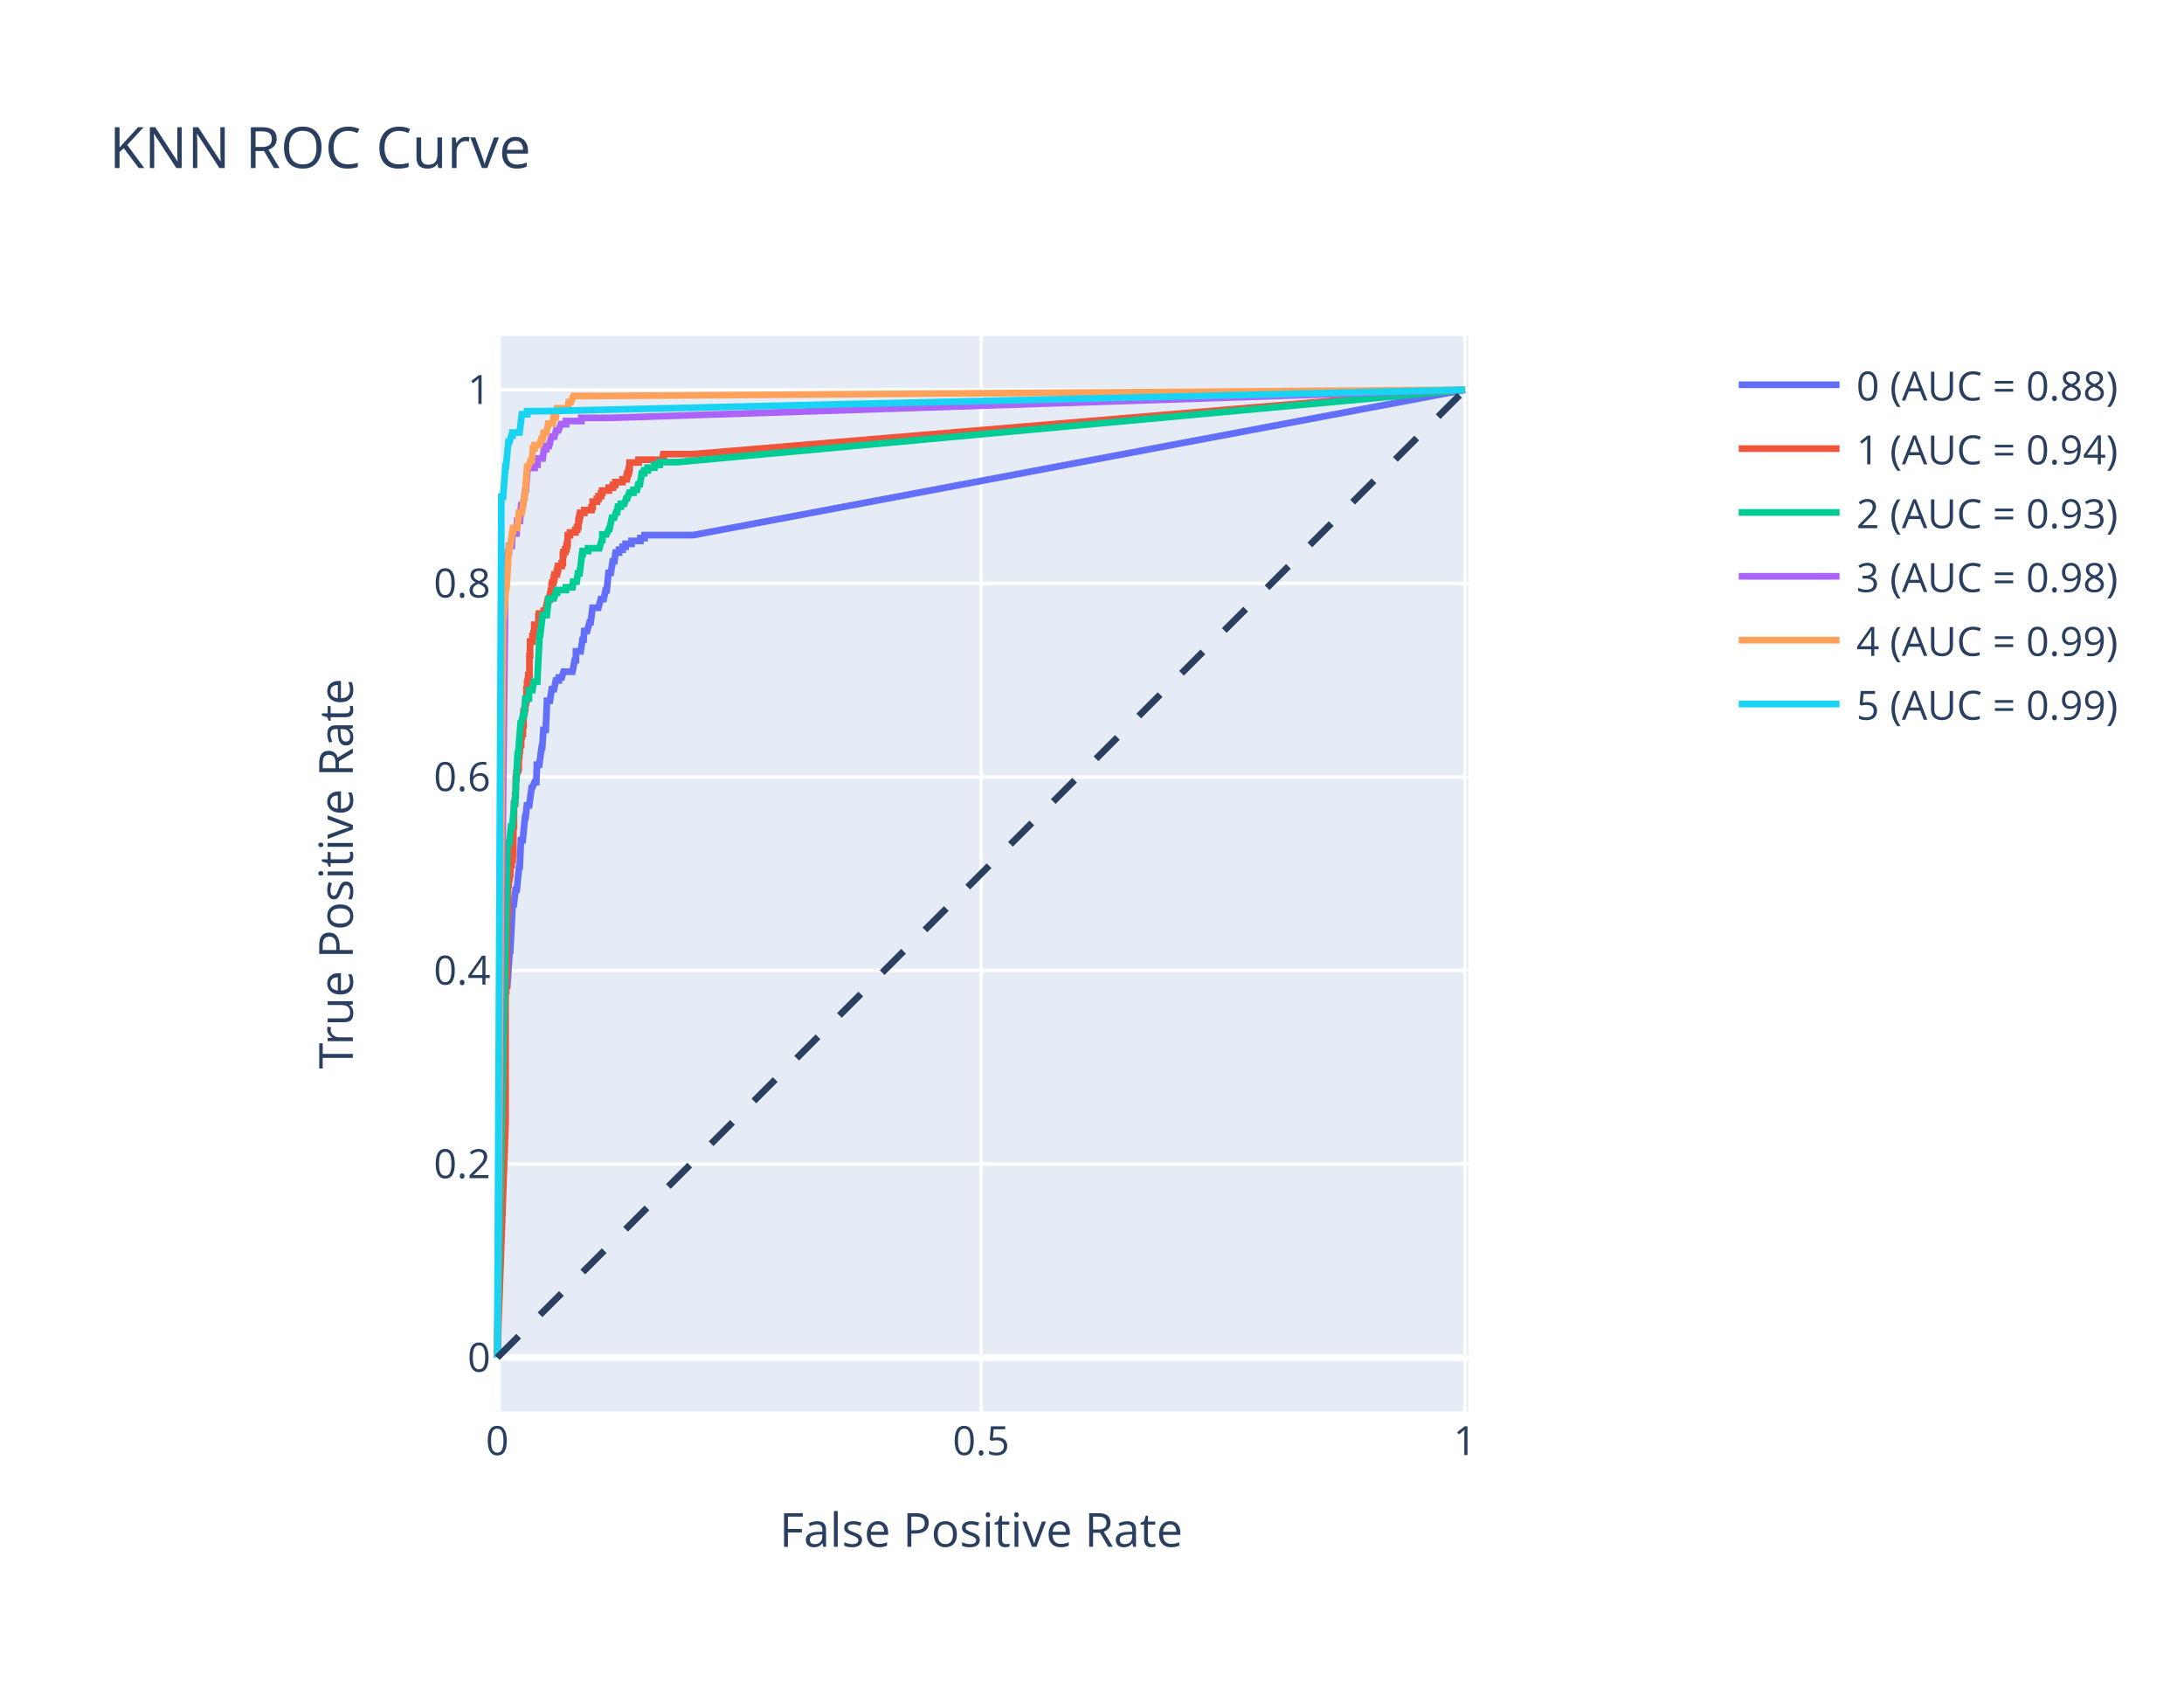
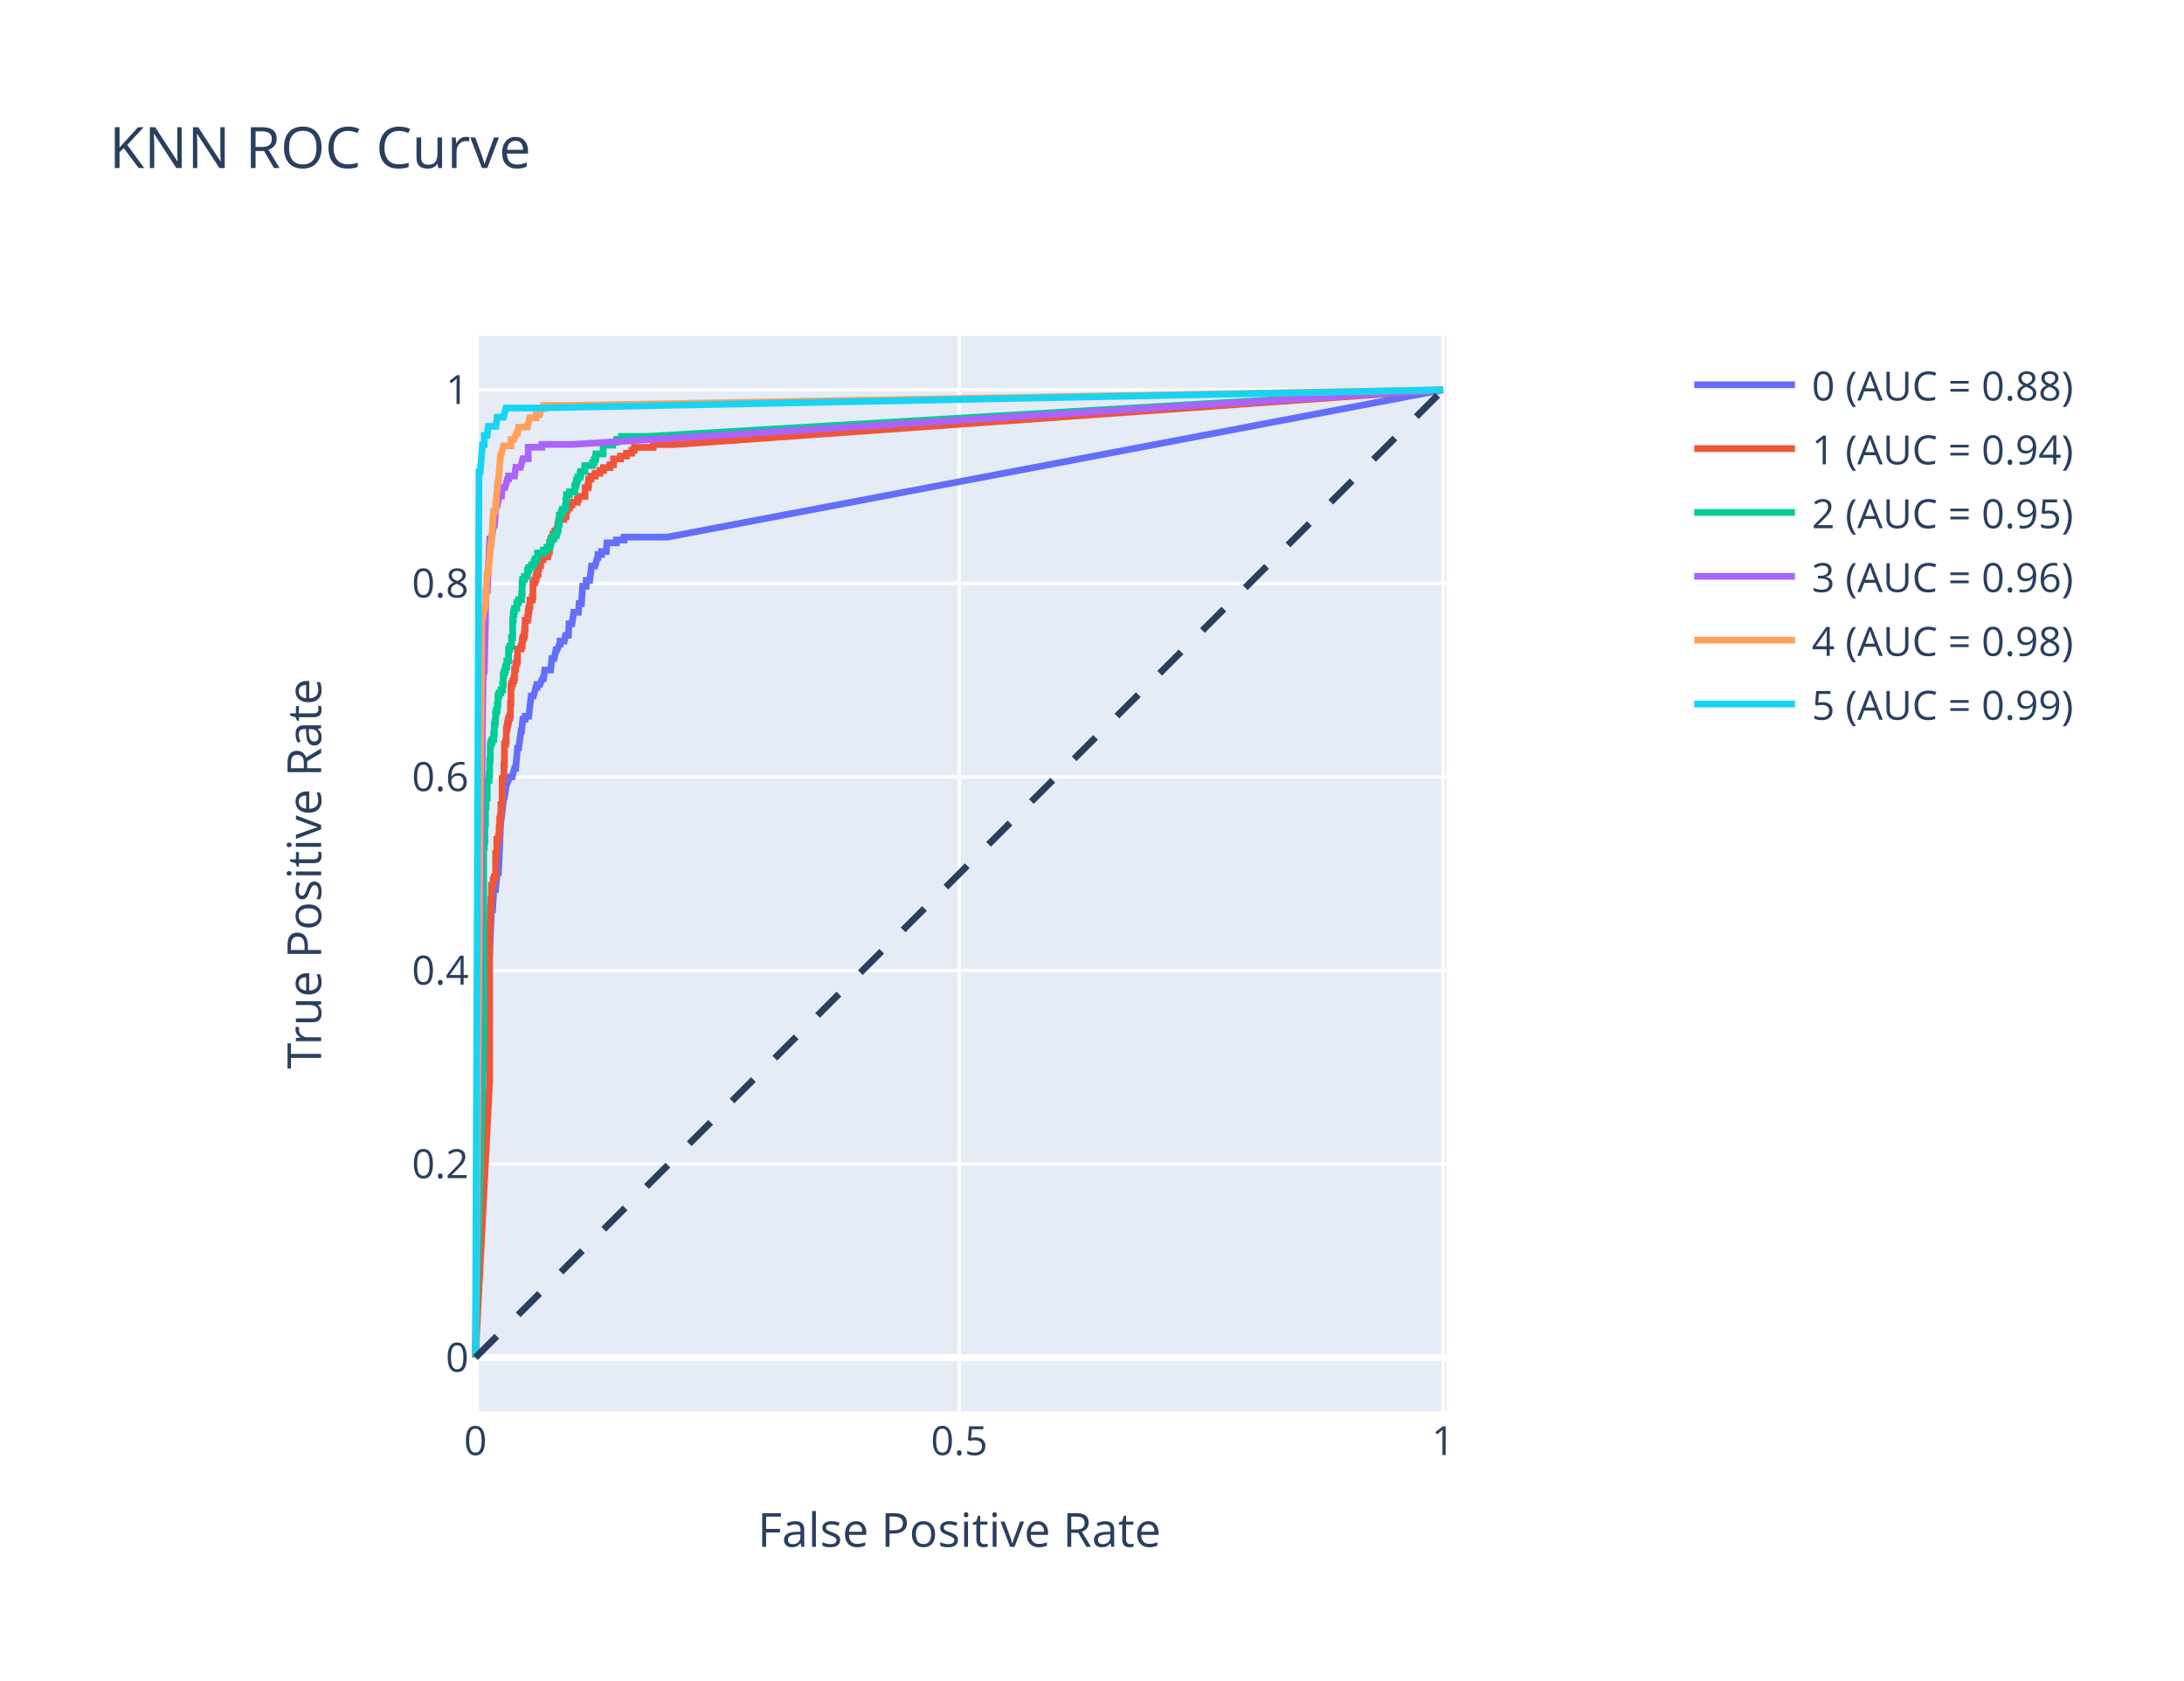
<svg xmlns="http://www.w3.org/2000/svg" class="main-svg" width="650" height="500" style="" viewBox="0 0 650 500">
  <rect x="0" y="0" width="650" height="500" style="fill: rgb(255, 255, 255); fill-opacity: 1;" />
-   <defs id="defs-bcb5f6">
+   <defs id="defs-961cb6">
    <g class="clips">
-       <clipPath id="clipbcb5f6xyplot" class="plotclip">
+       <clipPath id="clip961cb6xyplot" class="plotclip">
        <rect width="290" height="320" />
      </clipPath>
-       <clipPath class="axesclip" id="clipbcb5f6x">
-         <rect x="147" y="0" width="290" height="500" />
-       </clipPath>
-       <clipPath class="axesclip" id="clipbcb5f6y">
+       <clipPath class="axesclip" id="clip961cb6x">
+         <rect x="140.5" y="0" width="290" height="500" />
+       </clipPath>
+       <clipPath class="axesclip" id="clip961cb6y">
        <rect x="0" y="100" width="650" height="320" />
      </clipPath>
-       <clipPath class="axesclip" id="clipbcb5f6xy">
-         <rect x="147" y="100" width="290" height="320" />
+       <clipPath class="axesclip" id="clip961cb6xy">
+         <rect x="140.5" y="100" width="290" height="320" />
      </clipPath>
    </g>
    <g class="gradients" />
    <g class="patterns" />
  </defs>
  <g class="bglayer">
-     <rect class="bg" x="147" y="100" width="290" height="320" style="fill: rgb(229, 236, 246); fill-opacity: 1; stroke-width: 0;" />
+     <rect class="bg" x="140.5" y="100" width="290" height="320" style="fill: rgb(229, 236, 246); fill-opacity: 1; stroke-width: 0;" />
  </g>
  <g class="layer-below">
    <g class="imagelayer" />
    <g class="shapelayer" />
  </g>
  <g class="cartesianlayer">
    <g class="subplot xy">
      <g class="layer-subplot">
        <g class="shapelayer" />
        <g class="imagelayer" />
      </g>
      <g class="minor-gridlayer">
        <g class="x" />
        <g class="y" />
      </g>
      <g class="gridlayer">
        <g class="x">
-           <path class="xgrid crisp" transform="translate(292,0)" d="M0,100v320" style="stroke: rgb(255, 255, 255); stroke-opacity: 1; stroke-width: 1px;" />
-           <path class="xgrid crisp" transform="translate(436,0)" d="M0,100v320" style="stroke: rgb(255, 255, 255); stroke-opacity: 1; stroke-width: 1px;" />
+           <path class="xgrid crisp" transform="translate(285.5,0)" d="M0,100v320" style="stroke: rgb(255, 255, 255); stroke-opacity: 1; stroke-width: 1px;" />
+           <path class="xgrid crisp" transform="translate(429.5,0)" d="M0,100v320" style="stroke: rgb(255, 255, 255); stroke-opacity: 1; stroke-width: 1px;" />
        </g>
        <g class="y">
-           <path class="ygrid crisp" transform="translate(0,346.4)" d="M147,0h290" style="stroke: rgb(255, 255, 255); stroke-opacity: 1; stroke-width: 1px;" />
-           <path class="ygrid crisp" transform="translate(0,288.8)" d="M147,0h290" style="stroke: rgb(255, 255, 255); stroke-opacity: 1; stroke-width: 1px;" />
-           <path class="ygrid crisp" transform="translate(0,231.2)" d="M147,0h290" style="stroke: rgb(255, 255, 255); stroke-opacity: 1; stroke-width: 1px;" />
-           <path class="ygrid crisp" transform="translate(0,173.6)" d="M147,0h290" style="stroke: rgb(255, 255, 255); stroke-opacity: 1; stroke-width: 1px;" />
-           <path class="ygrid crisp" transform="translate(0,116)" d="M147,0h290" style="stroke: rgb(255, 255, 255); stroke-opacity: 1; stroke-width: 1px;" />
+           <path class="ygrid crisp" transform="translate(0,346.4)" d="M140.5,0h290" style="stroke: rgb(255, 255, 255); stroke-opacity: 1; stroke-width: 1px;" />
+           <path class="ygrid crisp" transform="translate(0,288.8)" d="M140.5,0h290" style="stroke: rgb(255, 255, 255); stroke-opacity: 1; stroke-width: 1px;" />
+           <path class="ygrid crisp" transform="translate(0,231.2)" d="M140.5,0h290" style="stroke: rgb(255, 255, 255); stroke-opacity: 1; stroke-width: 1px;" />
+           <path class="ygrid crisp" transform="translate(0,173.6)" d="M140.5,0h290" style="stroke: rgb(255, 255, 255); stroke-opacity: 1; stroke-width: 1px;" />
+           <path class="ygrid crisp" transform="translate(0,116)" d="M140.5,0h290" style="stroke: rgb(255, 255, 255); stroke-opacity: 1; stroke-width: 1px;" />
        </g>
      </g>
      <g class="zerolinelayer">
-         <path class="xzl zl crisp" transform="translate(148,0)" d="M0,100v320" style="stroke: rgb(255, 255, 255); stroke-opacity: 1; stroke-width: 2px;" />
-         <path class="yzl zl crisp" transform="translate(0,404)" d="M147,0h290" style="stroke: rgb(255, 255, 255); stroke-opacity: 1; stroke-width: 2px;" />
+         <path class="xzl zl crisp" transform="translate(141.5,0)" d="M0,100v320" style="stroke: rgb(255, 255, 255); stroke-opacity: 1; stroke-width: 2px;" />
+         <path class="yzl zl crisp" transform="translate(0,404)" d="M140.5,0h290" style="stroke: rgb(255, 255, 255); stroke-opacity: 1; stroke-width: 2px;" />
      </g>
      <path class="xlines-below" />
      <path class="ylines-below" />
      <g class="overlines-below" />
      <g class="xaxislayer-below" />
      <g class="yaxislayer-below" />
      <g class="overaxes-below" />
-       <g class="plot" transform="translate(147,100)" clip-path="url(#clipbcb5f6xyplot)">
+       <g class="plot" transform="translate(140.5,100)" clip-path="url(#clip961cb6xyplot)">
        <g class="scatterlayer mlayer">
-           <g class="trace scatter trace513301" style="stroke-miterlimit: 2; opacity: 1;">
-             <g class="fills" />
-             <g class="errorbars" />
-             <g class="lines">
-               <path class="js-line" d="M1,304L2.58,205.41L2.76,205.41L3.46,193.3L3.99,193.3L4.7,182.92L4.87,182.92L5.58,169.08L5.93,169.08L6.46,164.76L6.81,164.76L7.51,157.84L7.69,157.84L8.04,150.05L8.57,150.05L9.27,143.14L9.45,143.14L9.8,139.68L10.51,139.68L11.21,134.49L11.39,134.49L12.09,132.76L12.62,132.76L12.79,127.57L13.5,127.57L14.2,122.38L14.38,122.38L14.73,117.19L15.44,117.19L15.79,108.54L16.67,108.54L17.2,105.08L17.9,105.08L18.43,102.49L19.31,102.49L19.31,101.62L20.19,101.62L20.72,99.89L23.36,99.89L24.06,96.43L24.41,96.43L24.41,93.84L25.82,93.84L26.35,90.38L26.7,90.38L26.88,87.78L27.76,87.78L28.46,85.19L28.81,85.19L29.34,80.86L31.1,80.86L31.81,78.27L32.69,78.27L33.22,75.68L33.57,75.68L34.1,70.49L34.8,70.49L35.33,67.03L35.86,67.03L36.21,64.43L37.26,64.43L37.26,63.57L38.32,63.57L38.32,62.7L39.2,62.7L39.2,61.84L40.96,61.84L40.96,60.97L43.6,60.97L43.6,60.11L44.83,60.11L44.83,59.24L59.27,59.24L289,16" style="vector-effect: none; fill: none; stroke: rgb(99, 110, 250); stroke-opacity: 1; stroke-width: 2px; opacity: 1;" />
-             </g>
-             <g class="points" />
-             <g class="text" />
-           </g>
-           <g class="trace scatter trace9705b7" style="stroke-miterlimit: 2; opacity: 1;">
-             <g class="fills" />
-             <g class="errorbars" />
-             <g class="lines">
-               <path class="js-line" d="M1,304L3.48,234.08L3.48,194.96L3.66,194.96L3.66,189.97L3.84,189.97L3.84,176.65L4.02,176.65L4.02,171.65L4.19,171.65L4.19,163.33L4.37,163.33L4.37,161.66L4.55,161.66L4.55,160.83L4.73,160.83L4.73,160L4.9,160L4.9,157.5L5.26,157.5L5.26,155.84L5.61,155.84L5.61,154.17L5.79,154.17L5.79,145.85L5.97,145.85L5.97,139.19L6.32,139.19L6.32,136.69L6.5,136.69L6.5,131.7L6.68,131.7L6.68,130.03L6.86,130.03L6.86,129.2L7.21,129.2L7.21,128.37L7.39,128.37L7.39,125.04L7.57,125.04L7.57,123.38L7.74,123.38L7.74,121.71L8.1,121.71L8.1,119.21L8.28,119.21L8.28,118.38L8.63,118.38L8.63,115.88L8.81,115.88L8.81,111.72L9.16,111.72L9.16,110.89L9.34,110.89L9.34,109.23L9.52,109.23L9.52,108.39L9.7,108.39L9.7,105.06L9.87,105.06L9.87,103.4L10.05,103.4L10.05,102.57L10.23,102.57L10.23,100.9L10.58,100.9L10.58,95.08L10.76,95.08L10.76,90.91L11.47,90.91L11.47,89.25L11.82,89.25L11.82,88.42L12,88.42L12,85.92L13.24,85.92L13.24,83.42L13.42,83.42L13.42,82.59L14.84,82.59L14.84,81.76L15.55,81.76L15.55,80.92L15.73,80.92L15.73,80.09L15.91,80.09L15.91,79.26L16.08,79.26L16.08,78.43L16.62,78.43L16.62,77.6L16.79,77.6L16.79,76.76L16.97,76.76L16.97,75.93L17.15,75.93L17.15,74.27L17.33,74.27L17.33,73.43L17.68,73.43L17.68,72.6L17.86,72.6L17.86,71.77L18.04,71.77L18.04,70.94L18.74,70.94L18.74,70.1L18.92,70.1L18.92,69.27L19.1,69.27L19.1,68.44L20.16,68.44L20.16,67.61L20.52,67.61L20.52,65.11L20.7,65.11L20.7,64.28L21.23,64.28L21.23,63.45L21.58,63.45L21.58,62.61L21.76,62.61L21.76,61.78L21.94,61.78L21.94,59.28L22.65,59.28L22.65,58.45L24.25,58.45L24.25,57.62L24.78,57.62L24.78,56.79L25.13,56.79L25.13,55.12L25.31,55.12L25.31,54.29L25.49,54.29L25.49,53.46L25.67,53.46L25.67,52.62L26.91,52.62L26.91,51.79L29.04,51.79L29.04,50.96L29.39,50.96L29.39,49.29L30.63,49.29L30.63,48.46L31.17,48.46L31.17,47.63L31.88,47.63L31.88,46.8L32.23,46.8L32.23,45.97L34.18,45.97L34.18,45.13L35.43,45.13L35.43,44.3L36.13,44.3L36.13,43.47L38.26,43.47L38.26,42.64L39.51,42.64L39.51,41.8L39.68,41.8L39.68,40.97L40.04,40.97L40.04,40.14L40.22,40.14L40.22,39.31L40.39,39.31L40.39,37.64L43.06,37.64L43.06,36.81L50.33,36.81L50.33,35.98L50.51,35.98L50.51,35.14L59.38,35.14L289,16" style="vector-effect: none; fill: none; stroke: rgb(239, 85, 59); stroke-opacity: 1; stroke-width: 2px; opacity: 1;" />
-             </g>
-             <g class="points" />
-             <g class="text" />
-           </g>
-           <g class="trace scatter trace71ab44" style="stroke-miterlimit: 2; opacity: 1;">
-             <g class="fills" />
-             <g class="errorbars" />
-             <g class="lines">
-               <path class="js-line" d="M1,304L4.02,150.9L4.55,150.9L5.09,145.93L5.44,145.93L6.15,138.48L6.33,138.48L7.04,124.41L7.22,124.41L7.93,115.31L8.11,115.31L8.64,112.83L9,112.83L9.35,107.86L10.42,107.86L10.42,105.38L11.48,105.38L11.84,102.9L12.9,102.9L13.61,88.83L13.79,88.83L14.5,83.03L15.75,83.03L16.28,78.07L17.88,78.07L18.41,76.41L18.77,76.41L18.77,75.59L21.43,75.59L21.43,74.76L23.39,74.76L23.56,73.1L24.63,73.1L24.99,70.62L25.52,70.62L26.23,64.83L26.41,64.83L26.41,64L28.01,64L28.01,63.17L31.38,63.17L32.09,60.69L32.27,60.69L32.27,59.03L33.51,59.03L34.22,57.38L34.4,57.38L35.11,54.07L35.82,54.07L36.36,52.41L36.71,52.41L36.89,50.76L37.78,50.76L37.78,49.93L38.84,49.93L39.38,48.28L39.73,48.28L40.26,46.62L41.51,46.62L41.51,45.79L42.57,45.79L42.93,44.14L43.46,44.14L44,40.83L44.71,40.83L44.71,40L45.77,40L45.77,39.17L47.02,39.17L47.73,39.17L47.73,38.34L49.33,38.34L49.33,37.52L54.66,37.52L289,16" style="vector-effect: none; fill: none; stroke: rgb(0, 204, 150); stroke-opacity: 1; stroke-width: 2px; opacity: 1;" />
-             </g>
-             <g class="points" />
-             <g class="text" />
-           </g>
-           <g class="trace scatter tracea5829f" style="stroke-miterlimit: 2; opacity: 1;">
-             <g class="fills" />
-             <g class="errorbars" />
-             <g class="lines">
-               <path class="js-line" d="M1,304L3.43,68.95L3.6,68.95L4.12,64.31L4.47,64.31L4.47,62.45L5.34,62.45L5.51,58.74L6.73,58.74L6.9,55.02L7.77,55.02L8.12,50.37L8.64,50.37L9.33,45.73L9.51,45.73L10.03,39.23L12.11,39.23L12.11,38.3L12.98,38.3L12.98,36.44L14.54,36.44L14.89,33.65L15.58,33.65L15.58,32.72L16.45,32.72L17.14,29.94L18.01,29.94L18.53,28.08L19.23,28.08L19.92,26.22L21.48,26.22L21.48,25.29L26,25.29L26,24.36L34.33,24.36L289,16" style="vector-effect: none; fill: none; stroke: rgb(171, 99, 250); stroke-opacity: 1; stroke-width: 2px; opacity: 1;" />
-             </g>
-             <g class="points" />
-             <g class="text" />
-           </g>
-           <g class="trace scatter tracee13bd3" style="stroke-miterlimit: 2; opacity: 1;">
-             <g class="fills" />
-             <g class="errorbars" />
-             <g class="lines">
-               <path class="js-line" d="M1,304L2.74,83.66L2.92,83.66L3.61,74.51L3.79,74.51L4.48,62.63L4.83,62.63L5.53,58.06L5.7,58.06L5.7,57.14L6.92,57.14L7.44,52.57L8.31,52.57L9.01,48L9.18,48L9.88,38.86L10.23,38.86L10.93,37.03L11.27,37.03L11.62,33.37L12.14,33.37L12.14,32.46L13.54,32.46L14.06,30.63L14.23,30.63L14.58,30.63L14.76,28.8L15.63,28.8L16.15,26.06L17.54,26.06L17.72,24.23L18.41,24.23L18.76,21.49L22.07,21.49L22.24,19.66L22.94,19.66L23.64,17.83L32.69,17.83L289,16" style="vector-effect: none; fill: none; stroke: rgb(255, 161, 90); stroke-opacity: 1; stroke-width: 2px; opacity: 1;" />
-             </g>
-             <g class="points" />
-             <g class="text" />
-           </g>
-           <g class="trace scatter tracea4716f" style="stroke-miterlimit: 2; opacity: 1;">
-             <g class="fills" />
-             <g class="errorbars" />
-             <g class="lines">
-               <path class="js-line" d="M1,304L2.22,47.8L2.74,47.8L3.44,38.71L3.62,38.71L4.31,31.44L4.66,31.44L5.18,29.63L5.53,29.63L5.53,28.72L7.62,28.72L8.32,23.27L9.89,23.27L9.89,22.36L14.25,22.36L289,16" style="vector-effect: none; fill: none; stroke: rgb(25, 211, 243); stroke-opacity: 1; stroke-width: 2px; opacity: 1;" />
+           <g class="trace scatter trace52eb10" style="stroke-miterlimit: 2; opacity: 1;">
+             <g class="fills" />
+             <g class="errorbars" />
+             <g class="lines">
+               <path class="js-line" d="M1,304L3.29,215.45L3.47,215.45L4.17,196.54L4.35,196.54L5.05,183.64L5.23,183.64L5.76,170.75L6.11,170.75L6.46,164.73L6.99,164.73L7.52,159.57L7.87,159.57L8.58,143.24L8.76,143.24L9.46,137.22L9.64,137.22L10.34,132.92L10.52,132.92L11.22,131.2L11.93,131.2L12.63,128.62L12.99,128.62L13.51,122.6L13.87,122.6L14.57,117.44L14.75,117.44L15.1,114.01L15.81,114.01L15.81,113.15L16.86,113.15L17.57,107.13L18.27,107.13L18.98,104.55L19.33,104.55L19.33,103.69L20.21,103.69L20.92,101.97L21.27,101.97L21.62,99.39L23.38,99.39L23.74,95.95L24.44,95.95L24.97,93.37L25.32,93.37L26.03,91.65L26.2,91.65L26.2,90.79L27.44,90.79L27.79,89.07L28.67,89.07L28.85,85.64L29.73,85.64L30.26,82.2L31.67,82.2L31.84,79.62L32.55,79.62L32.9,74.46L33.96,74.46L33.96,72.74L35.02,72.74L35.55,68.44L36.6,68.44L37.31,65.86L37.48,65.86L37.48,65L38.54,65L38.54,64.14L39.95,64.14L40.13,61.56L42.95,61.56L42.95,60.7L45.24,60.7L45.24,59.84L55.29,59.84L58.11,59.84L289,16" style="vector-effect: non-scaling-stroke; fill: none; stroke: rgb(99, 110, 250); stroke-opacity: 1; stroke-width: 2px; opacity: 1;" />
+             </g>
+             <g class="points" />
+             <g class="text" />
+           </g>
+           <g class="trace scatter trace8940e8" style="stroke-miterlimit: 2; opacity: 1;">
+             <g class="fills" />
+             <g class="errorbars" />
+             <g class="lines">
+               <path class="js-line" d="M1,304L5.23,221.71L5.23,174.57L5.41,174.57L5.41,170.29L5.59,170.29L5.59,167.71L5.76,167.71L5.76,163.43L6.29,163.43L6.29,161.71L6.64,161.71L6.64,160.86L7,160.86L7,154L7.35,154L7.35,149.71L7.88,149.71L7.88,148.86L8.05,148.86L8.05,146.29L8.23,146.29L8.23,143.71L8.41,143.71L8.41,142.86L8.58,142.86L8.58,139.43L8.94,139.43L8.94,131.71L9.47,131.71L9.47,127.43L9.64,127.43L9.64,121.43L9.99,121.43L9.99,120.57L10.17,120.57L10.17,117.14L10.35,117.14L10.35,116.29L10.52,116.29L10.52,115.43L10.7,115.43L10.7,114.57L10.88,114.57L10.88,113.71L11.23,113.71L11.23,112.86L11.41,112.86L11.41,109.43L11.58,109.43L11.58,104.29L11.76,104.29L11.76,103.43L12.11,103.43L12.11,102.57L12.46,102.57L12.46,101.71L12.64,101.71L12.64,99.14L12.99,99.14L12.99,97.43L13.35,97.43L13.35,96.57L13.52,96.57L13.52,93.14L14.58,93.14L14.58,92.29L14.93,92.29L14.93,90.57L15.11,90.57L15.11,89.71L15.46,89.71L15.46,88.86L15.64,88.86L15.64,87.14L15.81,87.14L15.81,84.57L16.52,84.57L16.52,83.71L16.7,83.71L16.7,82L16.87,82L16.87,81.14L17.05,81.14L17.05,80.29L17.23,80.29L17.23,78.57L17.93,78.57L17.93,77.71L18.11,77.71L18.11,73.43L18.64,73.43L18.64,72.57L18.99,72.57L18.99,71.71L19.17,71.71L19.17,70.86L19.69,70.86L19.69,69.14L19.87,69.14L19.87,68.29L20.4,68.29L20.4,66.57L21.11,66.57L21.11,65.71L22.52,65.71L22.52,64.86L22.69,64.86L22.69,64L23.05,64L23.05,61.43L23.4,61.43L23.4,60.57L23.93,60.57L23.93,59.71L24.1,59.71L24.1,58.86L24.63,58.86L24.63,58L25.34,58L25.34,57.14L25.51,57.14L25.51,56.29L25.69,56.29L25.69,55.43L25.87,55.43L25.87,54.57L27.28,54.57L27.28,53.71L27.98,53.71L27.98,52L28.34,52L28.34,51.14L29.04,51.14L29.04,50.29L29.75,50.29L29.75,49.43L31.33,49.43L31.33,48.57L31.69,48.57L31.69,47.71L33.63,47.71L33.63,45.14L34.51,45.14L34.51,44.29L34.69,44.29L34.69,42.57L35.39,42.57L35.39,41.71L36.63,41.71L36.63,40.86L38.04,40.86L38.04,40L39.09,40L39.09,39.14L41.03,39.14L41.03,38.29L42.09,38.29L42.09,36.57L44.21,36.57L44.21,35.71L45.97,35.71L45.97,34.86L47.56,34.86L47.56,34L48.27,34L48.27,33.14L53.91,33.14L53.91,32.29L60.26,32.29L289,16" style="vector-effect: non-scaling-stroke; fill: none; stroke: rgb(239, 85, 59); stroke-opacity: 1; stroke-width: 2px; opacity: 1;" />
+             </g>
+             <g class="points" />
+             <g class="text" />
+           </g>
+           <g class="trace scatter tracef92da9" style="stroke-miterlimit: 2; opacity: 1;">
+             <g class="fills" />
+             <g class="errorbars" />
+             <g class="lines">
+               <path class="js-line" d="M1,304L3.46,209.45L3.46,152.19L3.64,152.19L3.64,150.46L3.81,150.46L3.81,145.25L3.99,145.25L3.99,140.05L4.17,140.05L4.17,137.45L4.52,137.45L4.52,132.24L5.05,132.24L5.05,130.51L5.22,130.51L5.22,126.17L5.4,126.17L5.4,121.83L5.57,121.83L5.57,120.96L5.93,120.96L5.93,120.1L6.45,120.1L6.45,118.36L6.63,118.36L6.63,115.76L6.81,115.76L6.81,114.89L6.98,114.89L6.98,112.29L7.16,112.29L7.16,111.42L7.51,111.42L7.51,109.69L7.69,109.69L7.69,107.08L8.04,107.08L8.04,106.22L8.57,106.22L8.57,105.35L9.09,105.35L9.09,103.61L9.27,103.61L9.27,101.01L9.44,101.01L9.44,100.14L9.8,100.14L9.8,99.28L9.97,99.28L9.97,98.41L10.32,98.41L10.32,96.67L10.85,96.67L10.85,93.2L11.2,93.2L11.2,92.34L11.73,92.34L11.73,89.73L12.08,89.73L12.08,84.53L12.26,84.53L12.26,82.8L12.44,82.8L12.44,81.93L12.61,81.93L12.61,81.06L13.32,81.06L13.32,79.33L13.84,79.33L13.84,78.46L14.72,78.46L14.72,76.72L14.9,76.72L14.9,73.25L15.07,73.25L15.07,72.39L15.6,72.39L15.6,71.52L16.48,71.52L16.48,69.78L16.83,69.78L16.83,68.92L17.71,68.92L17.71,68.05L18.42,68.05L18.42,67.18L18.77,67.18L18.77,66.31L19.47,66.31L19.47,64.58L21.23,64.58L21.23,63.71L22.29,63.71L22.29,62.84L23.17,62.84L23.17,61.98L23.34,61.98L23.34,61.11L23.52,61.11L23.52,60.24L24.4,60.24L24.4,59.37L25.1,59.37L25.1,58.51L25.28,58.51L25.28,57.64L25.63,57.64L25.63,55.9L25.98,55.9L25.98,53.3L26.51,53.3L26.51,52.43L26.86,52.43L26.86,51.57L27.74,51.57L27.74,50.7L27.92,50.7L27.92,48.96L28.09,48.96L28.09,47.23L28.97,47.23L28.97,46.36L30.56,46.36L30.56,44.63L30.91,44.63L30.91,43.76L31.08,43.76L31.08,42.89L31.44,42.89L31.44,42.02L32.14,42.02L32.14,41.16L32.32,41.16L32.32,40.29L33.55,40.29L33.55,38.55L35.83,38.55L35.83,37.69L36.36,37.69L36.36,36.82L36.71,36.82L36.71,35.95L36.89,35.95L36.89,35.08L39,35.08L39,32.48L41.82,32.48L41.82,31.61L43.05,31.61L43.05,30.75L44.46,30.75L44.46,29.88L52.02,29.88L289,16" style="vector-effect: non-scaling-stroke; fill: none; stroke: rgb(0, 204, 150); stroke-opacity: 1; stroke-width: 2px; opacity: 1;" />
+             </g>
+             <g class="points" />
+             <g class="text" />
+           </g>
+           <g class="trace scatter trace7a7db0" style="stroke-miterlimit: 2; opacity: 1;">
+             <g class="fills" />
+             <g class="errorbars" />
+             <g class="lines">
+               <path class="js-line" d="M1,304L3.29,99.75L3.65,99.75L4.18,75.82L4.53,75.82L5.24,60.44L5.76,60.44L6.47,56.17L6.65,56.17L7.18,50.18L7.53,50.18L8.06,47.62L8.76,47.62L8.94,45.06L9.82,45.06L10.53,42.49L10.88,42.49L10.88,41.64L12.65,41.64L13,39.07L14.41,39.07L15.12,36.51L16.71,36.51L16.71,33.09L20.76,33.09L20.76,32.24L30.12,32.24L289,16" style="vector-effect: non-scaling-stroke; fill: none; stroke: rgb(171, 99, 250); stroke-opacity: 1; stroke-width: 2px; opacity: 1;" />
+             </g>
+             <g class="points" />
+             <g class="text" />
+           </g>
+           <g class="trace scatter trace8eaaa7" style="stroke-miterlimit: 2; opacity: 1;">
+             <g class="fills" />
+             <g class="errorbars" />
+             <g class="lines">
+               <path class="js-line" d="M1,304L2.91,84.53L3.08,84.53L3.61,80.82L3.95,80.82L4.47,70.64L4.82,70.64L5.52,62.3L5.69,62.3L6.38,52.12L6.91,52.12L7.6,43.78L7.77,43.78L8.47,35.45L8.64,35.45L9.34,32.67L11.6,32.67L11.6,30.82L12.46,30.82L13.16,28.96L13.51,28.96L13.85,27.11L16.46,27.11L17.15,24.33L19.07,24.33L19.07,23.41L20.11,23.41L20.63,21.56L21.32,21.56L21.32,20.63L22.54,20.63L30.18,20.63L289,16" style="vector-effect: non-scaling-stroke; fill: none; stroke: rgb(255, 161, 90); stroke-opacity: 1; stroke-width: 2px; opacity: 1;" />
+             </g>
+             <g class="points" />
+             <g class="text" />
+           </g>
+           <g class="trace scatter trace2f3684" style="stroke-miterlimit: 2; opacity: 1;">
+             <g class="fills" />
+             <g class="errorbars" />
+             <g class="lines">
+               <path class="js-line" d="M1,304L2.05,40.45L2.4,40.45L3.09,32.3L3.62,32.3L3.62,29.58L4.49,29.58L4.84,26.87L7.11,26.87L7.45,24.15L9.37,24.15L10.07,21.43L18.27,21.43L289,16" style="vector-effect: non-scaling-stroke; fill: none; stroke: rgb(25, 211, 243); stroke-opacity: 1; stroke-width: 2px; opacity: 1;" />
            </g>
            <g class="points" />
            <g class="text" />
          </g>
        </g>
      </g>
      <g class="overplot" />
      <path class="xlines-above crisp" d="M0,0" style="fill: none;" />
      <path class="ylines-above crisp" d="M0,0" style="fill: none;" />
      <g class="overlines-above" />
      <g class="xaxislayer-above">
        <g class="xtick">
-           <text text-anchor="middle" x="0" y="433" transform="translate(148,0)" style="font-family: 'Open Sans', verdana, arial, sans-serif; font-size: 12px; fill: rgb(42, 63, 95); fill-opacity: 1; white-space: pre; opacity: 1;">0</text>
+           <text text-anchor="middle" x="0" y="433" transform="translate(141.5,0)" style="font-family: 'Open Sans', verdana, arial, sans-serif; font-size: 12px; fill: rgb(42, 63, 95); fill-opacity: 1; white-space: pre; opacity: 1;">0</text>
        </g>
        <g class="xtick">
-           <text text-anchor="middle" x="0" y="433" style="font-family: 'Open Sans', verdana, arial, sans-serif; font-size: 12px; fill: rgb(42, 63, 95); fill-opacity: 1; white-space: pre; opacity: 1;" transform="translate(292,0)">0.5</text>
+           <text text-anchor="middle" x="0" y="433" style="font-family: 'Open Sans', verdana, arial, sans-serif; font-size: 12px; fill: rgb(42, 63, 95); fill-opacity: 1; white-space: pre; opacity: 1;" transform="translate(285.5,0)">0.5</text>
        </g>
        <g class="xtick">
-           <text text-anchor="middle" x="0" y="433" style="font-family: 'Open Sans', verdana, arial, sans-serif; font-size: 12px; fill: rgb(42, 63, 95); fill-opacity: 1; white-space: pre; opacity: 1;" transform="translate(436,0)">1</text>
+           <text text-anchor="middle" x="0" y="433" style="font-family: 'Open Sans', verdana, arial, sans-serif; font-size: 12px; fill: rgb(42, 63, 95); fill-opacity: 1; white-space: pre; opacity: 1;" transform="translate(429.5,0)">1</text>
        </g>
      </g>
      <g class="yaxislayer-above">
        <g class="ytick">
-           <text text-anchor="end" x="146" y="4.2" transform="translate(0,404)" style="font-family: 'Open Sans', verdana, arial, sans-serif; font-size: 12px; fill: rgb(42, 63, 95); fill-opacity: 1; white-space: pre; opacity: 1;">0</text>
-         </g>
-         <g class="ytick">
-           <text text-anchor="end" x="146" y="4.2" style="font-family: 'Open Sans', verdana, arial, sans-serif; font-size: 12px; fill: rgb(42, 63, 95); fill-opacity: 1; white-space: pre; opacity: 1;" transform="translate(0,346.4)">0.2</text>
-         </g>
-         <g class="ytick">
-           <text text-anchor="end" x="146" y="4.2" style="font-family: 'Open Sans', verdana, arial, sans-serif; font-size: 12px; fill: rgb(42, 63, 95); fill-opacity: 1; white-space: pre; opacity: 1;" transform="translate(0,288.8)">0.4</text>
-         </g>
-         <g class="ytick">
-           <text text-anchor="end" x="146" y="4.2" style="font-family: 'Open Sans', verdana, arial, sans-serif; font-size: 12px; fill: rgb(42, 63, 95); fill-opacity: 1; white-space: pre; opacity: 1;" transform="translate(0,231.2)">0.6</text>
-         </g>
-         <g class="ytick">
-           <text text-anchor="end" x="146" y="4.2" style="font-family: 'Open Sans', verdana, arial, sans-serif; font-size: 12px; fill: rgb(42, 63, 95); fill-opacity: 1; white-space: pre; opacity: 1;" transform="translate(0,173.6)">0.8</text>
-         </g>
-         <g class="ytick">
-           <text text-anchor="end" x="146" y="4.2" style="font-family: 'Open Sans', verdana, arial, sans-serif; font-size: 12px; fill: rgb(42, 63, 95); fill-opacity: 1; white-space: pre; opacity: 1;" transform="translate(0,116)">1</text>
+           <text text-anchor="end" x="139.5" y="4.2" transform="translate(0,404)" style="font-family: 'Open Sans', verdana, arial, sans-serif; font-size: 12px; fill: rgb(42, 63, 95); fill-opacity: 1; white-space: pre; opacity: 1;">0</text>
+         </g>
+         <g class="ytick">
+           <text text-anchor="end" x="139.5" y="4.2" style="font-family: 'Open Sans', verdana, arial, sans-serif; font-size: 12px; fill: rgb(42, 63, 95); fill-opacity: 1; white-space: pre; opacity: 1;" transform="translate(0,346.4)">0.2</text>
+         </g>
+         <g class="ytick">
+           <text text-anchor="end" x="139.5" y="4.2" style="font-family: 'Open Sans', verdana, arial, sans-serif; font-size: 12px; fill: rgb(42, 63, 95); fill-opacity: 1; white-space: pre; opacity: 1;" transform="translate(0,288.8)">0.4</text>
+         </g>
+         <g class="ytick">
+           <text text-anchor="end" x="139.5" y="4.2" style="font-family: 'Open Sans', verdana, arial, sans-serif; font-size: 12px; fill: rgb(42, 63, 95); fill-opacity: 1; white-space: pre; opacity: 1;" transform="translate(0,231.2)">0.6</text>
+         </g>
+         <g class="ytick">
+           <text text-anchor="end" x="139.5" y="4.2" style="font-family: 'Open Sans', verdana, arial, sans-serif; font-size: 12px; fill: rgb(42, 63, 95); fill-opacity: 1; white-space: pre; opacity: 1;" transform="translate(0,173.6)">0.8</text>
+         </g>
+         <g class="ytick">
+           <text text-anchor="end" x="139.5" y="4.2" style="font-family: 'Open Sans', verdana, arial, sans-serif; font-size: 12px; fill: rgb(42, 63, 95); fill-opacity: 1; white-space: pre; opacity: 1;" transform="translate(0,116)">1</text>
        </g>
      </g>
      <g class="overaxes-above" />
    </g>
  </g>
  <g class="polarlayer" />
  <g class="smithlayer" />
  <g class="ternarylayer" />
  <g class="geolayer" />
  <g class="funnelarealayer" />
  <g class="pielayer" />
  <g class="iciclelayer" />
  <g class="treemaplayer" />
  <g class="sunburstlayer" />
  <g class="glimages" />
-   <defs id="topdefs-bcb5f6">
+   <defs id="topdefs-961cb6">
    <g class="clips" />
-     <clipPath id="legendbcb5f6">
-       <rect width="126" height="124" x="0" y="0" />
+     <clipPath id="legend961cb6">
+       <rect width="139" height="124" x="0" y="0" />
    </clipPath>
  </defs>
  <g class="layer-above">
    <g class="imagelayer" />
    <g class="shapelayer">
-       <g class="shape-group" data-index="0" clip-path="url(#clipbcb5f6xy)">
-         <path data-index="0" fill-rule="evenodd" d="M148,404L436,116" style="opacity: 1; stroke: rgb(42, 63, 95); stroke-opacity: 1; fill: rgb(0, 0, 0); fill-opacity: 0; stroke-dasharray: 9px, 9px; stroke-width: 2px;" />
-       </g>
+       <path data-index="0" fill-rule="evenodd" d="M141.5,404L429.5,116" clip-path="url(#clip961cb6xy)" style="opacity: 1; stroke: rgb(42, 63, 95); stroke-opacity: 1; fill: rgb(0, 0, 0); fill-opacity: 0; stroke-dasharray: 9px, 9px; stroke-width: 2px;" />
    </g>
  </g>
  <g class="infolayer">
-     <g class="legend" pointer-events="all" transform="translate(512.48,100)">
-       <rect class="bg" shape-rendering="crispEdges" style="stroke: rgb(68, 68, 68); stroke-opacity: 1; fill: rgb(255, 255, 255); fill-opacity: 1; stroke-width: 0px;" width="126" height="124" x="0" y="0" />
-       <g class="scrollbox" transform="" clip-path="url(#legendbcb5f6)">
+     <g class="legend" pointer-events="all" transform="translate(499.22,100)">
+       <rect class="bg" shape-rendering="crispEdges" width="139" height="124" x="0" y="0" style="stroke: rgb(68, 68, 68); stroke-opacity: 1; fill: rgb(255, 255, 255); fill-opacity: 1; stroke-width: 0px;" />
+       <g class="scrollbox" transform="" clip-path="url(#legend961cb6)">
        <g class="groups">
          <g class="traces" transform="translate(0,14.5)" style="opacity: 1;">
            <text class="legendtext" text-anchor="start" x="40" y="4.68" style="font-family: 'Open Sans', verdana, arial, sans-serif; font-size: 12px; fill: rgb(42, 63, 95); fill-opacity: 1; white-space: pre;">0 (AUC = 0.88)</text>
            <g class="layers" style="opacity: 1;">
              <g class="legendfill" />
              <g class="legendlines">
                <path class="js-line" d="M5,0h30" style="fill: none; stroke: rgb(99, 110, 250); stroke-opacity: 1; stroke-width: 2px;" />
              </g>
              <g class="legendsymbols">
                <g class="legendpoints" />
              </g>
            </g>
-             <rect class="legendtoggle" x="0" y="-9.5" width="120.375" height="19" style="fill: rgb(0, 0, 0); fill-opacity: 0;" />
+             <rect class="legendtoggle" x="0" y="-9.5" width="133.625" height="19" style="fill: rgb(0, 0, 0); fill-opacity: 0;" />
          </g>
          <g class="traces" transform="translate(0,33.5)" style="opacity: 1;">
            <text class="legendtext" text-anchor="start" x="40" y="4.68" style="font-family: 'Open Sans', verdana, arial, sans-serif; font-size: 12px; fill: rgb(42, 63, 95); fill-opacity: 1; white-space: pre;">1 (AUC = 0.94)</text>
            <g class="layers" style="opacity: 1;">
              <g class="legendfill" />
              <g class="legendlines">
                <path class="js-line" d="M5,0h30" style="fill: none; stroke: rgb(239, 85, 59); stroke-opacity: 1; stroke-width: 2px;" />
              </g>
              <g class="legendsymbols">
                <g class="legendpoints" />
              </g>
            </g>
-             <rect class="legendtoggle" x="0" y="-9.5" width="120.375" height="19" style="fill: rgb(0, 0, 0); fill-opacity: 0;" />
+             <rect class="legendtoggle" x="0" y="-9.5" width="133.625" height="19" style="fill: rgb(0, 0, 0); fill-opacity: 0;" />
          </g>
          <g class="traces" transform="translate(0,52.5)" style="opacity: 1;">
-             <text class="legendtext" text-anchor="start" x="40" y="4.68" style="font-family: 'Open Sans', verdana, arial, sans-serif; font-size: 12px; fill: rgb(42, 63, 95); fill-opacity: 1; white-space: pre;">2 (AUC = 0.93)</text>
+             <text class="legendtext" text-anchor="start" x="40" y="4.68" style="font-family: 'Open Sans', verdana, arial, sans-serif; font-size: 12px; fill: rgb(42, 63, 95); fill-opacity: 1; white-space: pre;">2 (AUC = 0.95)</text>
            <g class="layers" style="opacity: 1;">
              <g class="legendfill" />
              <g class="legendlines">
                <path class="js-line" d="M5,0h30" style="fill: none; stroke: rgb(0, 204, 150); stroke-opacity: 1; stroke-width: 2px;" />
              </g>
              <g class="legendsymbols">
                <g class="legendpoints" />
              </g>
            </g>
-             <rect class="legendtoggle" x="0" y="-9.5" width="120.375" height="19" style="fill: rgb(0, 0, 0); fill-opacity: 0;" />
+             <rect class="legendtoggle" x="0" y="-9.5" width="133.625" height="19" style="fill: rgb(0, 0, 0); fill-opacity: 0;" />
          </g>
          <g class="traces" transform="translate(0,71.5)" style="opacity: 1;">
-             <text class="legendtext" text-anchor="start" x="40" y="4.68" style="font-family: 'Open Sans', verdana, arial, sans-serif; font-size: 12px; fill: rgb(42, 63, 95); fill-opacity: 1; white-space: pre;">3 (AUC = 0.98)</text>
+             <text class="legendtext" text-anchor="start" x="40" y="4.68" style="font-family: 'Open Sans', verdana, arial, sans-serif; font-size: 12px; fill: rgb(42, 63, 95); fill-opacity: 1; white-space: pre;">3 (AUC = 0.96)</text>
            <g class="layers" style="opacity: 1;">
              <g class="legendfill" />
              <g class="legendlines">
                <path class="js-line" d="M5,0h30" style="fill: none; stroke: rgb(171, 99, 250); stroke-opacity: 1; stroke-width: 2px;" />
              </g>
              <g class="legendsymbols">
                <g class="legendpoints" />
              </g>
            </g>
-             <rect class="legendtoggle" x="0" y="-9.5" width="120.375" height="19" style="fill: rgb(0, 0, 0); fill-opacity: 0;" />
+             <rect class="legendtoggle" x="0" y="-9.5" width="133.625" height="19" style="fill: rgb(0, 0, 0); fill-opacity: 0;" />
          </g>
          <g class="traces" transform="translate(0,90.5)" style="opacity: 1;">
-             <text class="legendtext" text-anchor="start" x="40" y="4.68" style="font-family: 'Open Sans', verdana, arial, sans-serif; font-size: 12px; fill: rgb(42, 63, 95); fill-opacity: 1; white-space: pre;">4 (AUC = 0.99)</text>
+             <text class="legendtext" text-anchor="start" x="40" y="4.68" style="font-family: 'Open Sans', verdana, arial, sans-serif; font-size: 12px; fill: rgb(42, 63, 95); fill-opacity: 1; white-space: pre;">4 (AUC = 0.98)</text>
            <g class="layers" style="opacity: 1;">
              <g class="legendfill" />
              <g class="legendlines">
                <path class="js-line" d="M5,0h30" style="fill: none; stroke: rgb(255, 161, 90); stroke-opacity: 1; stroke-width: 2px;" />
              </g>
              <g class="legendsymbols">
                <g class="legendpoints" />
              </g>
            </g>
-             <rect class="legendtoggle" x="0" y="-9.5" width="120.375" height="19" style="fill: rgb(0, 0, 0); fill-opacity: 0;" />
+             <rect class="legendtoggle" x="0" y="-9.5" width="133.625" height="19" style="fill: rgb(0, 0, 0); fill-opacity: 0;" />
          </g>
          <g class="traces" transform="translate(0,109.5)" style="opacity: 1;">
            <text class="legendtext" text-anchor="start" x="40" y="4.68" style="font-family: 'Open Sans', verdana, arial, sans-serif; font-size: 12px; fill: rgb(42, 63, 95); fill-opacity: 1; white-space: pre;">5 (AUC = 0.99)</text>
            <g class="layers" style="opacity: 1;">
              <g class="legendfill" />
              <g class="legendlines">
                <path class="js-line" d="M5,0h30" style="fill: none; stroke: rgb(25, 211, 243); stroke-opacity: 1; stroke-width: 2px;" />
              </g>
              <g class="legendsymbols">
                <g class="legendpoints" />
              </g>
            </g>
-             <rect class="legendtoggle" x="0" y="-9.5" width="120.375" height="19" style="fill: rgb(0, 0, 0); fill-opacity: 0;" />
-           </g>
-         </g>
-       </g>
-       <rect class="scrollbar" rx="20" ry="3" width="0" height="0" style="fill: rgb(128, 139, 164); fill-opacity: 1;" x="0" y="0" />
+             <rect class="legendtoggle" x="0" y="-9.5" width="133.625" height="19" style="fill: rgb(0, 0, 0); fill-opacity: 0;" />
+           </g>
+         </g>
+       </g>
+       <rect class="scrollbar" rx="20" ry="3" width="0" height="0" x="0" y="0" style="fill: rgb(128, 139, 164); fill-opacity: 1;" />
    </g>
    <g class="g-gtitle">
      <text class="gtitle" x="32.5" y="50" text-anchor="start" dy="0em" style="font-family: 'Open Sans', verdana, arial, sans-serif; font-size: 17px; fill: rgb(42, 63, 95); opacity: 1; font-weight: normal; white-space: pre;">KNN ROC Curve</text>
    </g>
    <g class="g-xtitle">
-       <text class="xtitle" x="292" y="460.3" text-anchor="middle" style="font-family: 'Open Sans', verdana, arial, sans-serif; font-size: 14px; fill: rgb(42, 63, 95); opacity: 1; font-weight: normal; white-space: pre;">False Positive Rate</text>
+       <text class="xtitle" x="285.5" y="460.3" text-anchor="middle" style="font-family: 'Open Sans', verdana, arial, sans-serif; font-size: 14px; fill: rgb(42, 63, 95); opacity: 1; font-weight: normal; white-space: pre;">False Positive Rate</text>
    </g>
    <g class="g-ytitle">
-       <text class="ytitle" transform="rotate(-90,105.0125,260)" x="105.013" y="260" text-anchor="middle" style="font-family: 'Open Sans', verdana, arial, sans-serif; font-size: 14px; fill: rgb(42, 63, 95); opacity: 1; font-weight: normal; white-space: pre;">True Positive Rate</text>
+       <text class="ytitle" transform="rotate(-90,95.575,260)" x="95.575" y="260" text-anchor="middle" style="font-family: 'Open Sans', verdana, arial, sans-serif; font-size: 14px; fill: rgb(42, 63, 95); opacity: 1; font-weight: normal; white-space: pre;">True Positive Rate</text>
    </g>
  </g>
</svg>
